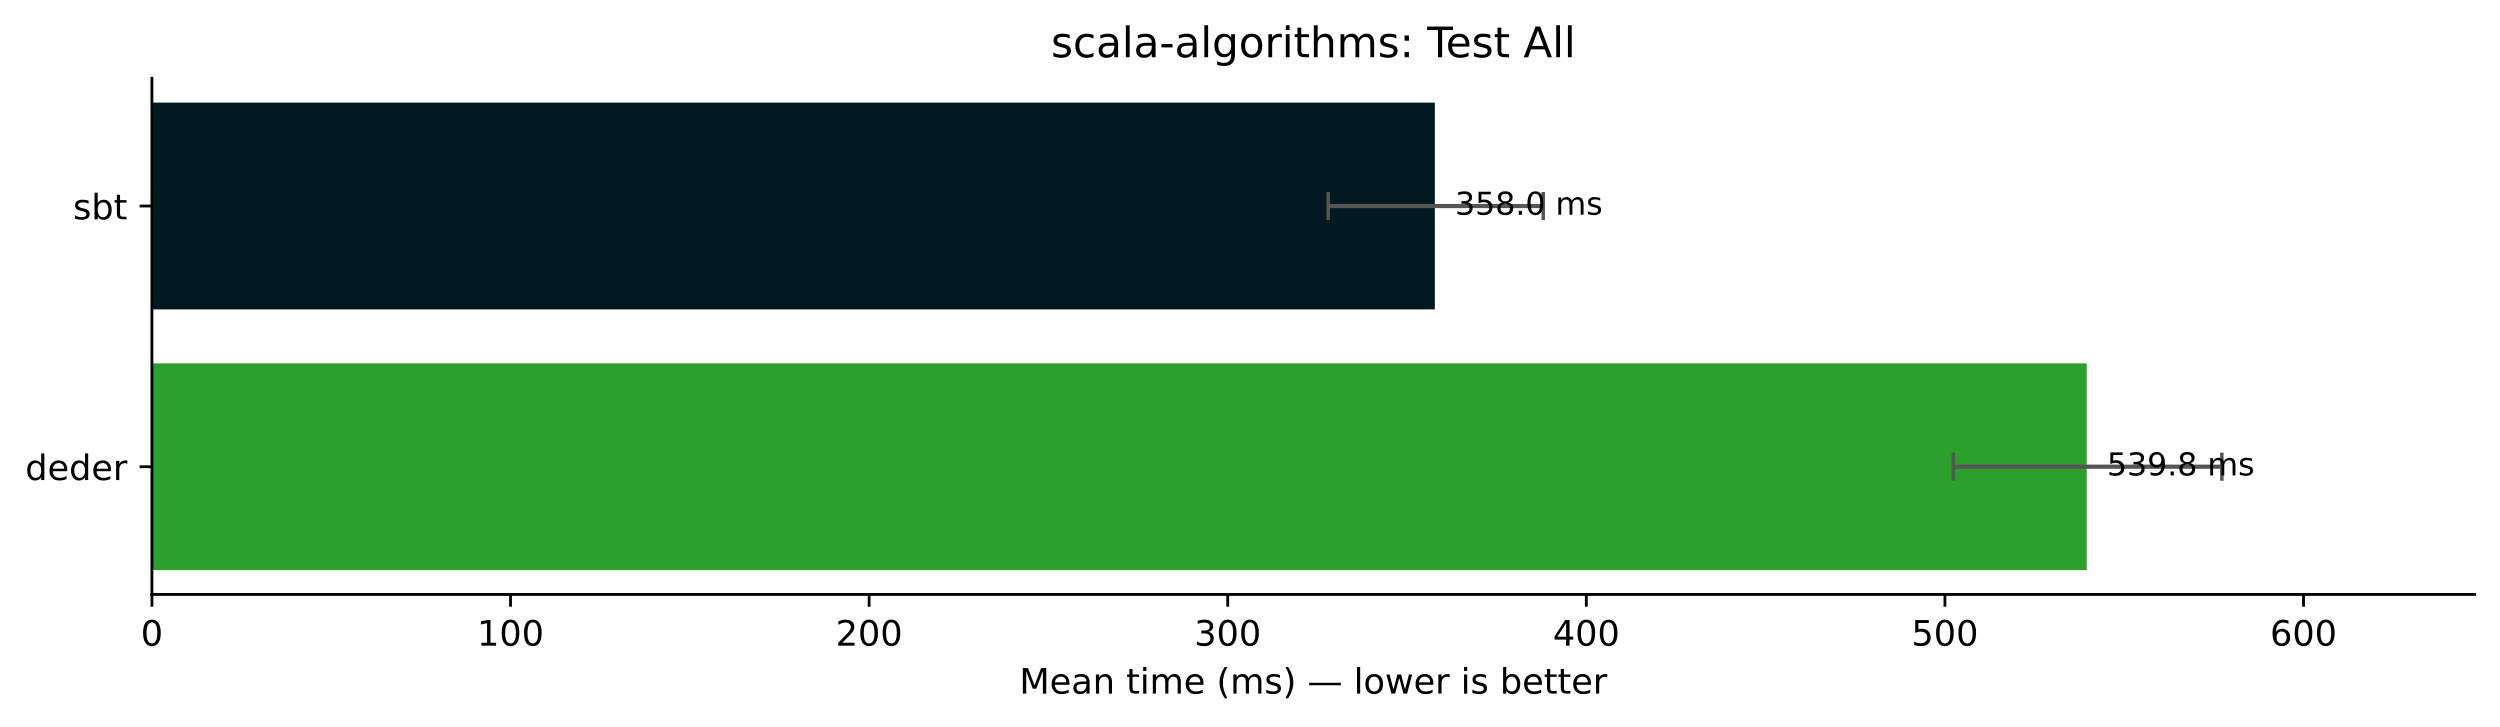
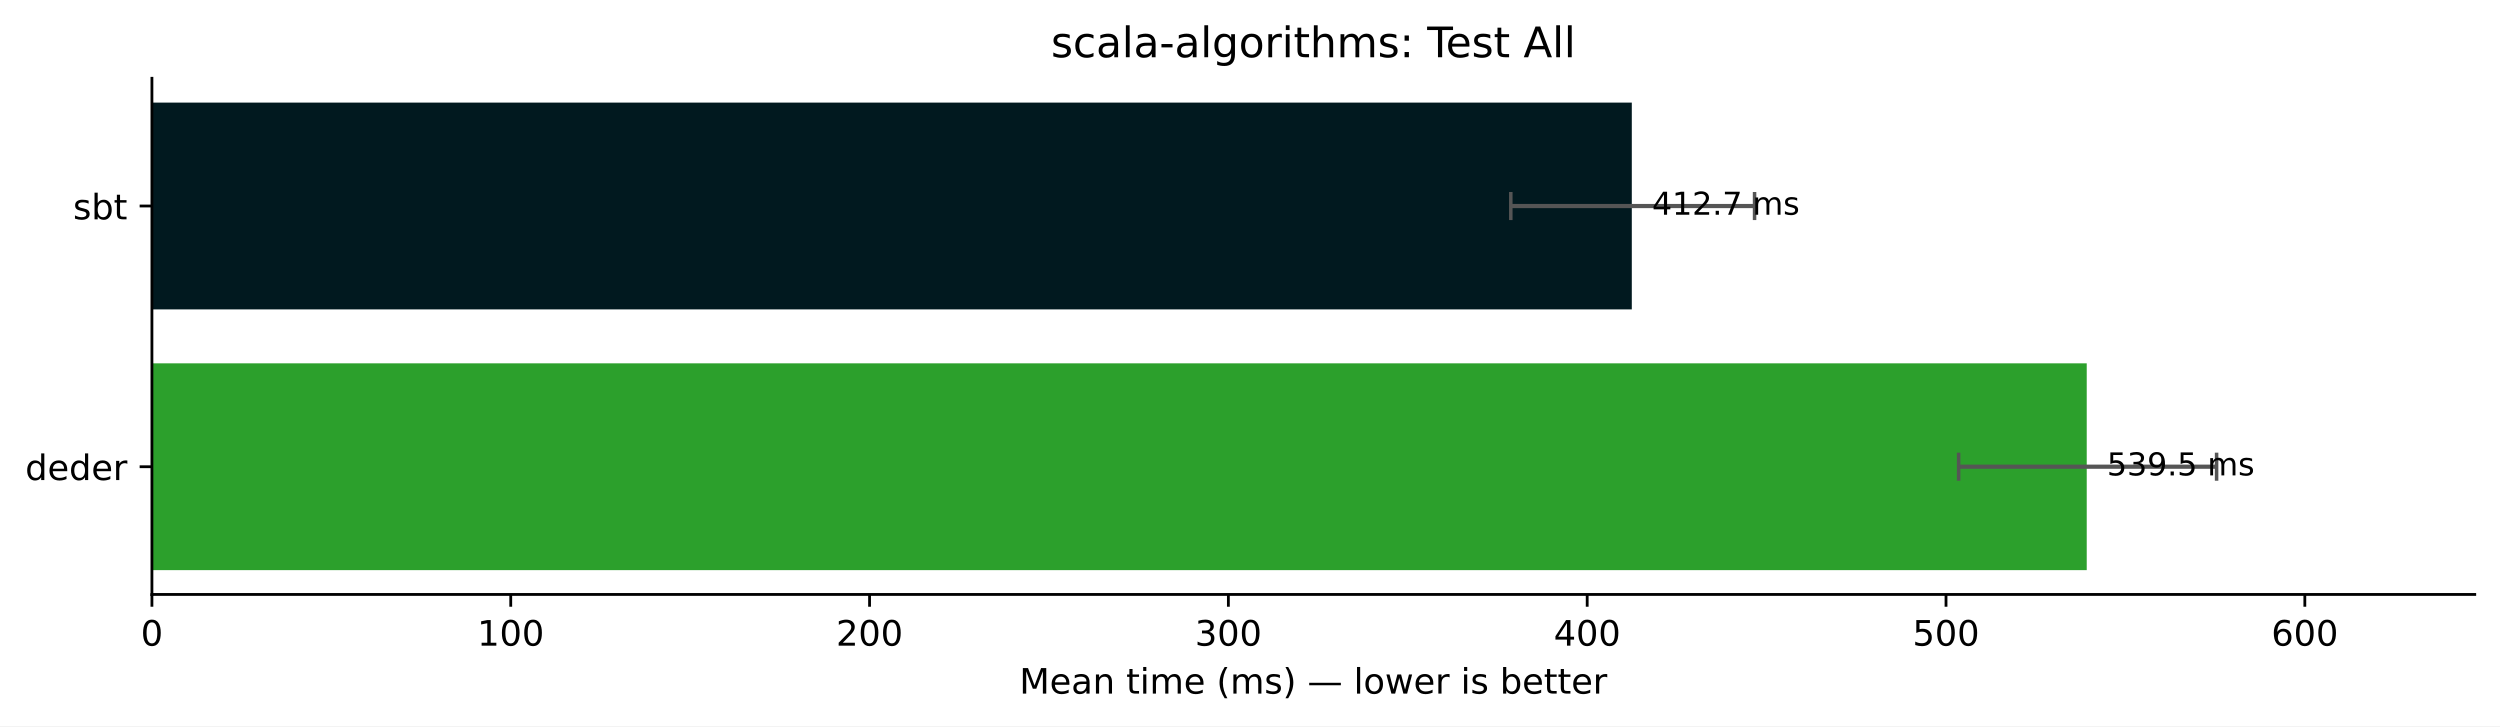
<svg xmlns="http://www.w3.org/2000/svg" xmlns:xlink="http://www.w3.org/1999/xlink" width="712.754pt" height="207.034pt" viewBox="0 0 712.754 207.034" version="1.1">
  <defs>
    <style type="text/css">*{stroke-linejoin: round; stroke-linecap: butt}</style>
  </defs>
  <g id="figure_1">
    <g id="patch_1">
      <path d="M 0 207.034  L 712.754 207.034  L 712.754 0  L 0 0  z " style="fill: #ffffff" />
    </g>
    <g id="axes_1">
      <g id="patch_2">
        <path d="M 43.314 169.478  L 705.554 169.478  L 705.554 22.318  L 43.314 22.318  z " style="fill: #ffffff" />
      </g>
      <g id="patch_3">
-         <path d="M 43.314 162.789  L 595.181 162.789  L 595.181 103.33  L 43.314 103.33  z " clip-path="url(#p3f311ed085)" style="fill: #2ca02c; stroke: #ffffff; stroke-width: 0.5; stroke-linejoin: miter" />
+         <path d="M 43.314 162.789  L 595.181 162.789  L 595.181 103.33  L 43.314 103.33  z " clip-path="url(#p4cced2cca6)" style="fill: #2ca02c; stroke: #ffffff; stroke-width: 0.5; stroke-linejoin: miter" />
      </g>
      <g id="patch_4">
-         <path d="M 43.314 88.466  L 409.324 88.466  L 409.324 29.007  L 43.314 29.007  z " clip-path="url(#p3f311ed085)" style="fill: #01191f; stroke: #ffffff; stroke-width: 0.5; stroke-linejoin: miter" />
+         <path d="M 43.314 88.466  L 465.48 88.466  L 465.48 29.007  L 43.314 29.007  z " clip-path="url(#p4cced2cca6)" style="fill: #01191f; stroke: #ffffff; stroke-width: 0.5; stroke-linejoin: miter" />
      </g>
      <g id="matplotlib.axis_1">
        <g id="xtick_1">
          <g id="line2d_1">
            <defs>
-               <path id="mf635829775" d="M 0 0  L 0 3.5  " style="stroke: #000000; stroke-width: 0.8" />
+               <path id="me166e0105b" d="M 0 0  L 0 3.5  " style="stroke: #000000; stroke-width: 0.8" />
            </defs>
            <g>
-               <use xlink:href="#mf635829775" x="43.314" y="169.478" style="stroke: #000000; stroke-width: 0.8" />
+               <use xlink:href="#me166e0105b" x="43.314" y="169.478" style="stroke: #000000; stroke-width: 0.8" />
            </g>
          </g>
          <g id="text_1">
            <g transform="translate(40.13281 184.0766) scale(0.1 -0.1)">
              <defs>
                <path id="DejaVuSans-30" d="M 2034 4250  Q 1547 4250 1301 3770  Q 1056 3291 1056 2328  Q 1056 1369 1301 889  Q 1547 409 2034 409  Q 2525 409 2770 889  Q 3016 1369 3016 2328  Q 3016 3291 2770 3770  Q 2525 4250 2034 4250  z M 2034 4750  Q 2819 4750 3233 4129  Q 3647 3509 3647 2328  Q 3647 1150 3233 529  Q 2819 -91 2034 -91  Q 1250 -91 836 529  Q 422 1150 422 2328  Q 422 3509 836 4129  Q 1250 4750 2034 4750  z " transform="scale(0.015625)" />
              </defs>
              <use xlink:href="#DejaVuSans-30" />
            </g>
          </g>
        </g>
        <g id="xtick_2">
          <g id="line2d_2">
            <g>
-               <use xlink:href="#mf635829775" x="145.551" y="169.478" style="stroke: #000000; stroke-width: 0.8" />
+               <use xlink:href="#me166e0105b" x="145.613" y="169.478" style="stroke: #000000; stroke-width: 0.8" />
            </g>
          </g>
          <g id="text_2">
-             <g transform="translate(136.0075 184.0766) scale(0.1 -0.1)">
+             <g transform="translate(136.0696 184.0766) scale(0.1 -0.1)">
              <defs>
                <path id="DejaVuSans-31" d="M 794 531  L 1825 531  L 1825 4091  L 703 3866  L 703 4441  L 1819 4666  L 2450 4666  L 2450 531  L 3481 531  L 3481 0  L 794 0  L 794 531  z " transform="scale(0.015625)" />
              </defs>
              <use xlink:href="#DejaVuSans-31" />
              <use xlink:href="#DejaVuSans-30" transform="translate(63.62305 0)" />
              <use xlink:href="#DejaVuSans-30" transform="translate(127.2461 0)" />
            </g>
          </g>
        </g>
        <g id="xtick_3">
          <g id="line2d_3">
            <g>
-               <use xlink:href="#mf635829775" x="247.789" y="169.478" style="stroke: #000000; stroke-width: 0.8" />
+               <use xlink:href="#me166e0105b" x="247.913" y="169.478" style="stroke: #000000; stroke-width: 0.8" />
            </g>
          </g>
          <g id="text_3">
-             <g transform="translate(238.2448 184.0766) scale(0.1 -0.1)">
+             <g transform="translate(238.3689 184.0766) scale(0.1 -0.1)">
              <defs>
                <path id="DejaVuSans-32" d="M 1228 531  L 3431 531  L 3431 0  L 469 0  L 469 531  Q 828 903 1448 1529  Q 2069 2156 2228 2338  Q 2531 2678 2651 2914  Q 2772 3150 2772 3378  Q 2772 3750 2511 3984  Q 2250 4219 1831 4219  Q 1534 4219 1204 4116  Q 875 4013 500 3803  L 500 4441  Q 881 4594 1212 4672  Q 1544 4750 1819 4750  Q 2544 4750 2975 4387  Q 3406 4025 3406 3419  Q 3406 3131 3298 2873  Q 3191 2616 2906 2266  Q 2828 2175 2409 1742  Q 1991 1309 1228 531  z " transform="scale(0.015625)" />
              </defs>
              <use xlink:href="#DejaVuSans-32" />
              <use xlink:href="#DejaVuSans-30" transform="translate(63.62305 0)" />
              <use xlink:href="#DejaVuSans-30" transform="translate(127.2461 0)" />
            </g>
          </g>
        </g>
        <g id="xtick_4">
          <g id="line2d_4">
            <g>
-               <use xlink:href="#mf635829775" x="350.026" y="169.478" style="stroke: #000000; stroke-width: 0.8" />
+               <use xlink:href="#me166e0105b" x="350.212" y="169.478" style="stroke: #000000; stroke-width: 0.8" />
            </g>
          </g>
          <g id="text_4">
-             <g transform="translate(340.482 184.0766) scale(0.1 -0.1)">
+             <g transform="translate(340.6682 184.0766) scale(0.1 -0.1)">
              <defs>
                <path id="DejaVuSans-33" d="M 2597 2516  Q 3050 2419 3304 2112  Q 3559 1806 3559 1356  Q 3559 666 3084 287  Q 2609 -91 1734 -91  Q 1441 -91 1130 -33  Q 819 25 488 141  L 488 750  Q 750 597 1062 519  Q 1375 441 1716 441  Q 2309 441 2620 675  Q 2931 909 2931 1356  Q 2931 1769 2642 2001  Q 2353 2234 1838 2234  L 1294 2234  L 1294 2753  L 1863 2753  Q 2328 2753 2575 2939  Q 2822 3125 2822 3475  Q 2822 3834 2567 4026  Q 2313 4219 1838 4219  Q 1578 4219 1281 4162  Q 984 4106 628 3988  L 628 4550  Q 988 4650 1302 4700  Q 1616 4750 1894 4750  Q 2613 4750 3031 4423  Q 3450 4097 3450 3541  Q 3450 3153 3228 2886  Q 3006 2619 2597 2516  z " transform="scale(0.015625)" />
              </defs>
              <use xlink:href="#DejaVuSans-33" />
              <use xlink:href="#DejaVuSans-30" transform="translate(63.62305 0)" />
              <use xlink:href="#DejaVuSans-30" transform="translate(127.2461 0)" />
            </g>
          </g>
        </g>
        <g id="xtick_5">
          <g id="line2d_5">
            <g>
-               <use xlink:href="#mf635829775" x="452.263" y="169.478" style="stroke: #000000; stroke-width: 0.8" />
+               <use xlink:href="#me166e0105b" x="452.511" y="169.478" style="stroke: #000000; stroke-width: 0.8" />
            </g>
          </g>
          <g id="text_5">
-             <g transform="translate(442.7192 184.0766) scale(0.1 -0.1)">
+             <g transform="translate(442.9675 184.0766) scale(0.1 -0.1)">
              <defs>
                <path id="DejaVuSans-34" d="M 2419 4116  L 825 1625  L 2419 1625  L 2419 4116  z M 2253 4666  L 3047 4666  L 3047 1625  L 3713 1625  L 3713 1100  L 3047 1100  L 3047 0  L 2419 0  L 2419 1100  L 313 1100  L 313 1709  L 2253 4666  z " transform="scale(0.015625)" />
              </defs>
              <use xlink:href="#DejaVuSans-34" />
              <use xlink:href="#DejaVuSans-30" transform="translate(63.62305 0)" />
              <use xlink:href="#DejaVuSans-30" transform="translate(127.2461 0)" />
            </g>
          </g>
        </g>
        <g id="xtick_6">
          <g id="line2d_6">
            <g>
-               <use xlink:href="#mf635829775" x="554.5" y="169.478" style="stroke: #000000; stroke-width: 0.8" />
+               <use xlink:href="#me166e0105b" x="554.811" y="169.478" style="stroke: #000000; stroke-width: 0.8" />
            </g>
          </g>
          <g id="text_6">
-             <g transform="translate(544.9564 184.0766) scale(0.1 -0.1)">
+             <g transform="translate(545.2668 184.0766) scale(0.1 -0.1)">
              <defs>
                <path id="DejaVuSans-35" d="M 691 4666  L 3169 4666  L 3169 4134  L 1269 4134  L 1269 2991  Q 1406 3038 1543 3061  Q 1681 3084 1819 3084  Q 2600 3084 3056 2656  Q 3513 2228 3513 1497  Q 3513 744 3044 326  Q 2575 -91 1722 -91  Q 1428 -91 1123 -41  Q 819 9 494 109  L 494 744  Q 775 591 1075 516  Q 1375 441 1709 441  Q 2250 441 2565 725  Q 2881 1009 2881 1497  Q 2881 1984 2565 2268  Q 2250 2553 1709 2553  Q 1456 2553 1204 2497  Q 953 2441 691 2322  L 691 4666  z " transform="scale(0.015625)" />
              </defs>
              <use xlink:href="#DejaVuSans-35" />
              <use xlink:href="#DejaVuSans-30" transform="translate(63.62305 0)" />
              <use xlink:href="#DejaVuSans-30" transform="translate(127.2461 0)" />
            </g>
          </g>
        </g>
        <g id="xtick_7">
          <g id="line2d_7">
            <g>
-               <use xlink:href="#mf635829775" x="656.737" y="169.478" style="stroke: #000000; stroke-width: 0.8" />
+               <use xlink:href="#me166e0105b" x="657.11" y="169.478" style="stroke: #000000; stroke-width: 0.8" />
            </g>
          </g>
          <g id="text_7">
-             <g transform="translate(647.1936 184.0766) scale(0.1 -0.1)">
+             <g transform="translate(647.5661 184.0766) scale(0.1 -0.1)">
              <defs>
                <path id="DejaVuSans-36" d="M 2113 2584  Q 1688 2584 1439 2293  Q 1191 2003 1191 1497  Q 1191 994 1439 701  Q 1688 409 2113 409  Q 2538 409 2786 701  Q 3034 994 3034 1497  Q 3034 2003 2786 2293  Q 2538 2584 2113 2584  z M 3366 4563  L 3366 3988  Q 3128 4100 2886 4159  Q 2644 4219 2406 4219  Q 1781 4219 1451 3797  Q 1122 3375 1075 2522  Q 1259 2794 1537 2939  Q 1816 3084 2150 3084  Q 2853 3084 3261 2657  Q 3669 2231 3669 1497  Q 3669 778 3244 343  Q 2819 -91 2113 -91  Q 1303 -91 875 529  Q 447 1150 447 2328  Q 447 3434 972 4092  Q 1497 4750 2381 4750  Q 2619 4750 2861 4703  Q 3103 4656 3366 4563  z " transform="scale(0.015625)" />
              </defs>
              <use xlink:href="#DejaVuSans-36" />
              <use xlink:href="#DejaVuSans-30" transform="translate(63.62305 0)" />
              <use xlink:href="#DejaVuSans-30" transform="translate(127.2461 0)" />
            </g>
          </g>
        </g>
        <g id="text_8">
          <g transform="translate(290.6372 197.7547) scale(0.1 -0.1)">
            <defs>
              <path id="DejaVuSans-4d" d="M 628 4666  L 1569 4666  L 2759 1491  L 3956 4666  L 4897 4666  L 4897 0  L 4281 0  L 4281 4097  L 3078 897  L 2444 897  L 1241 4097  L 1241 0  L 628 0  L 628 4666  z " transform="scale(0.015625)" />
              <path id="DejaVuSans-65" d="M 3597 1894  L 3597 1613  L 953 1613  Q 991 1019 1311 708  Q 1631 397 2203 397  Q 2534 397 2845 478  Q 3156 559 3463 722  L 3463 178  Q 3153 47 2828 -22  Q 2503 -91 2169 -91  Q 1331 -91 842 396  Q 353 884 353 1716  Q 353 2575 817 3079  Q 1281 3584 2069 3584  Q 2775 3584 3186 3129  Q 3597 2675 3597 1894  z M 3022 2063  Q 3016 2534 2758 2815  Q 2500 3097 2075 3097  Q 1594 3097 1305 2825  Q 1016 2553 972 2059  L 3022 2063  z " transform="scale(0.015625)" />
              <path id="DejaVuSans-61" d="M 2194 1759  Q 1497 1759 1228 1600  Q 959 1441 959 1056  Q 959 750 1161 570  Q 1363 391 1709 391  Q 2188 391 2477 730  Q 2766 1069 2766 1631  L 2766 1759  L 2194 1759  z M 3341 1997  L 3341 0  L 2766 0  L 2766 531  Q 2569 213 2275 61  Q 1981 -91 1556 -91  Q 1019 -91 701 211  Q 384 513 384 1019  Q 384 1609 779 1909  Q 1175 2209 1959 2209  L 2766 2209  L 2766 2266  Q 2766 2663 2505 2880  Q 2244 3097 1772 3097  Q 1472 3097 1187 3025  Q 903 2953 641 2809  L 641 3341  Q 956 3463 1253 3523  Q 1550 3584 1831 3584  Q 2591 3584 2966 3190  Q 3341 2797 3341 1997  z " transform="scale(0.015625)" />
              <path id="DejaVuSans-6e" d="M 3513 2113  L 3513 0  L 2938 0  L 2938 2094  Q 2938 2591 2744 2837  Q 2550 3084 2163 3084  Q 1697 3084 1428 2787  Q 1159 2491 1159 1978  L 1159 0  L 581 0  L 581 3500  L 1159 3500  L 1159 2956  Q 1366 3272 1645 3428  Q 1925 3584 2291 3584  Q 2894 3584 3203 3211  Q 3513 2838 3513 2113  z " transform="scale(0.015625)" />
              <path id="DejaVuSans-20" transform="scale(0.015625)" />
              <path id="DejaVuSans-74" d="M 1172 4494  L 1172 3500  L 2356 3500  L 2356 3053  L 1172 3053  L 1172 1153  Q 1172 725 1289 603  Q 1406 481 1766 481  L 2356 481  L 2356 0  L 1766 0  Q 1100 0 847 248  Q 594 497 594 1153  L 594 3053  L 172 3053  L 172 3500  L 594 3500  L 594 4494  L 1172 4494  z " transform="scale(0.015625)" />
              <path id="DejaVuSans-69" d="M 603 3500  L 1178 3500  L 1178 0  L 603 0  L 603 3500  z M 603 4863  L 1178 4863  L 1178 4134  L 603 4134  L 603 4863  z " transform="scale(0.015625)" />
              <path id="DejaVuSans-6d" d="M 3328 2828  Q 3544 3216 3844 3400  Q 4144 3584 4550 3584  Q 5097 3584 5394 3201  Q 5691 2819 5691 2113  L 5691 0  L 5113 0  L 5113 2094  Q 5113 2597 4934 2840  Q 4756 3084 4391 3084  Q 3944 3084 3684 2787  Q 3425 2491 3425 1978  L 3425 0  L 2847 0  L 2847 2094  Q 2847 2600 2669 2842  Q 2491 3084 2119 3084  Q 1678 3084 1418 2786  Q 1159 2488 1159 1978  L 1159 0  L 581 0  L 581 3500  L 1159 3500  L 1159 2956  Q 1356 3278 1631 3431  Q 1906 3584 2284 3584  Q 2666 3584 2933 3390  Q 3200 3197 3328 2828  z " transform="scale(0.015625)" />
              <path id="DejaVuSans-28" d="M 1984 4856  Q 1566 4138 1362 3434  Q 1159 2731 1159 2009  Q 1159 1288 1364 580  Q 1569 -128 1984 -844  L 1484 -844  Q 1016 -109 783 600  Q 550 1309 550 2009  Q 550 2706 781 3412  Q 1013 4119 1484 4856  L 1984 4856  z " transform="scale(0.015625)" />
              <path id="DejaVuSans-73" d="M 2834 3397  L 2834 2853  Q 2591 2978 2328 3040  Q 2066 3103 1784 3103  Q 1356 3103 1142 2972  Q 928 2841 928 2578  Q 928 2378 1081 2264  Q 1234 2150 1697 2047  L 1894 2003  Q 2506 1872 2764 1633  Q 3022 1394 3022 966  Q 3022 478 2636 193  Q 2250 -91 1575 -91  Q 1294 -91 989 -36  Q 684 19 347 128  L 347 722  Q 666 556 975 473  Q 1284 391 1588 391  Q 1994 391 2212 530  Q 2431 669 2431 922  Q 2431 1156 2273 1281  Q 2116 1406 1581 1522  L 1381 1569  Q 847 1681 609 1914  Q 372 2147 372 2553  Q 372 3047 722 3315  Q 1072 3584 1716 3584  Q 2034 3584 2315 3537  Q 2597 3491 2834 3397  z " transform="scale(0.015625)" />
              <path id="DejaVuSans-29" d="M 513 4856  L 1013 4856  Q 1481 4119 1714 3412  Q 1947 2706 1947 2009  Q 1947 1309 1714 600  Q 1481 -109 1013 -844  L 513 -844  Q 928 -128 1133 580  Q 1338 1288 1338 2009  Q 1338 2731 1133 3434  Q 928 4138 513 4856  z " transform="scale(0.015625)" />
              <path id="DejaVuSans-2014" d="M 313 1978  L 6088 1978  L 6088 1528  L 313 1528  L 313 1978  z " transform="scale(0.015625)" />
              <path id="DejaVuSans-6c" d="M 603 4863  L 1178 4863  L 1178 0  L 603 0  L 603 4863  z " transform="scale(0.015625)" />
              <path id="DejaVuSans-6f" d="M 1959 3097  Q 1497 3097 1228 2736  Q 959 2375 959 1747  Q 959 1119 1226 758  Q 1494 397 1959 397  Q 2419 397 2687 759  Q 2956 1122 2956 1747  Q 2956 2369 2687 2733  Q 2419 3097 1959 3097  z M 1959 3584  Q 2709 3584 3137 3096  Q 3566 2609 3566 1747  Q 3566 888 3137 398  Q 2709 -91 1959 -91  Q 1206 -91 779 398  Q 353 888 353 1747  Q 353 2609 779 3096  Q 1206 3584 1959 3584  z " transform="scale(0.015625)" />
              <path id="DejaVuSans-77" d="M 269 3500  L 844 3500  L 1563 769  L 2278 3500  L 2956 3500  L 3675 769  L 4391 3500  L 4966 3500  L 4050 0  L 3372 0  L 2619 2869  L 1863 0  L 1184 0  L 269 3500  z " transform="scale(0.015625)" />
              <path id="DejaVuSans-72" d="M 2631 2963  Q 2534 3019 2420 3045  Q 2306 3072 2169 3072  Q 1681 3072 1420 2755  Q 1159 2438 1159 1844  L 1159 0  L 581 0  L 581 3500  L 1159 3500  L 1159 2956  Q 1341 3275 1631 3429  Q 1922 3584 2338 3584  Q 2397 3584 2469 3576  Q 2541 3569 2628 3553  L 2631 2963  z " transform="scale(0.015625)" />
              <path id="DejaVuSans-62" d="M 3116 1747  Q 3116 2381 2855 2742  Q 2594 3103 2138 3103  Q 1681 3103 1420 2742  Q 1159 2381 1159 1747  Q 1159 1113 1420 752  Q 1681 391 2138 391  Q 2594 391 2855 752  Q 3116 1113 3116 1747  z M 1159 2969  Q 1341 3281 1617 3432  Q 1894 3584 2278 3584  Q 2916 3584 3314 3078  Q 3713 2572 3713 1747  Q 3713 922 3314 415  Q 2916 -91 2278 -91  Q 1894 -91 1617 61  Q 1341 213 1159 525  L 1159 0  L 581 0  L 581 4863  L 1159 4863  L 1159 2969  z " transform="scale(0.015625)" />
            </defs>
            <use xlink:href="#DejaVuSans-4d" />
            <use xlink:href="#DejaVuSans-65" transform="translate(86.2793 0)" />
            <use xlink:href="#DejaVuSans-61" transform="translate(147.8027 0)" />
            <use xlink:href="#DejaVuSans-6e" transform="translate(209.082 0)" />
            <use xlink:href="#DejaVuSans-20" transform="translate(272.4609 0)" />
            <use xlink:href="#DejaVuSans-74" transform="translate(304.248 0)" />
            <use xlink:href="#DejaVuSans-69" transform="translate(343.457 0)" />
            <use xlink:href="#DejaVuSans-6d" transform="translate(371.2402 0)" />
            <use xlink:href="#DejaVuSans-65" transform="translate(468.6523 0)" />
            <use xlink:href="#DejaVuSans-20" transform="translate(530.1758 0)" />
            <use xlink:href="#DejaVuSans-28" transform="translate(561.9629 0)" />
            <use xlink:href="#DejaVuSans-6d" transform="translate(600.9766 0)" />
            <use xlink:href="#DejaVuSans-73" transform="translate(698.3887 0)" />
            <use xlink:href="#DejaVuSans-29" transform="translate(750.4883 0)" />
            <use xlink:href="#DejaVuSans-20" transform="translate(789.502 0)" />
            <use xlink:href="#DejaVuSans-2014" transform="translate(821.2891 0)" />
            <use xlink:href="#DejaVuSans-20" transform="translate(921.2891 0)" />
            <use xlink:href="#DejaVuSans-6c" transform="translate(953.0762 0)" />
            <use xlink:href="#DejaVuSans-6f" transform="translate(980.8594 0)" />
            <use xlink:href="#DejaVuSans-77" transform="translate(1042.041 0)" />
            <use xlink:href="#DejaVuSans-65" transform="translate(1123.828 0)" />
            <use xlink:href="#DejaVuSans-72" transform="translate(1185.352 0)" />
            <use xlink:href="#DejaVuSans-20" transform="translate(1226.465 0)" />
            <use xlink:href="#DejaVuSans-69" transform="translate(1258.252 0)" />
            <use xlink:href="#DejaVuSans-73" transform="translate(1286.035 0)" />
            <use xlink:href="#DejaVuSans-20" transform="translate(1338.135 0)" />
            <use xlink:href="#DejaVuSans-62" transform="translate(1369.922 0)" />
            <use xlink:href="#DejaVuSans-65" transform="translate(1433.398 0)" />
            <use xlink:href="#DejaVuSans-74" transform="translate(1494.922 0)" />
            <use xlink:href="#DejaVuSans-74" transform="translate(1534.131 0)" />
            <use xlink:href="#DejaVuSans-65" transform="translate(1573.34 0)" />
            <use xlink:href="#DejaVuSans-72" transform="translate(1634.863 0)" />
          </g>
        </g>
      </g>
      <g id="matplotlib.axis_2">
        <g id="ytick_1">
          <g id="line2d_8">
            <defs>
-               <path id="m2776bacdde" d="M 0 0  L -3.5 0  " style="stroke: #000000; stroke-width: 0.8" />
+               <path id="mcc77e100e5" d="M 0 0  L -3.5 0  " style="stroke: #000000; stroke-width: 0.8" />
            </defs>
            <g>
-               <use xlink:href="#m2776bacdde" x="43.314" y="133.06" style="stroke: #000000; stroke-width: 0.8" />
+               <use xlink:href="#mcc77e100e5" x="43.314" y="133.06" style="stroke: #000000; stroke-width: 0.8" />
            </g>
          </g>
          <g id="text_9">
            <g transform="translate(7.2 136.859) scale(0.1 -0.1)">
              <defs>
                <path id="DejaVuSans-64" d="M 2906 2969  L 2906 4863  L 3481 4863  L 3481 0  L 2906 0  L 2906 525  Q 2725 213 2448 61  Q 2172 -91 1784 -91  Q 1150 -91 751 415  Q 353 922 353 1747  Q 353 2572 751 3078  Q 1150 3584 1784 3584  Q 2172 3584 2448 3432  Q 2725 3281 2906 2969  z M 947 1747  Q 947 1113 1208 752  Q 1469 391 1925 391  Q 2381 391 2643 752  Q 2906 1113 2906 1747  Q 2906 2381 2643 2742  Q 2381 3103 1925 3103  Q 1469 3103 1208 2742  Q 947 2381 947 1747  z " transform="scale(0.015625)" />
              </defs>
              <use xlink:href="#DejaVuSans-64" />
              <use xlink:href="#DejaVuSans-65" transform="translate(63.47656 0)" />
              <use xlink:href="#DejaVuSans-64" transform="translate(125 0)" />
              <use xlink:href="#DejaVuSans-65" transform="translate(188.4766 0)" />
              <use xlink:href="#DejaVuSans-72" transform="translate(250 0)" />
            </g>
          </g>
        </g>
        <g id="ytick_2">
          <g id="line2d_9">
            <g>
-               <use xlink:href="#m2776bacdde" x="43.314" y="58.737" style="stroke: #000000; stroke-width: 0.8" />
+               <use xlink:href="#mcc77e100e5" x="43.314" y="58.737" style="stroke: #000000; stroke-width: 0.8" />
            </g>
          </g>
          <g id="text_10">
            <g transform="translate(20.83594 62.53573) scale(0.1 -0.1)">
              <use xlink:href="#DejaVuSans-73" />
              <use xlink:href="#DejaVuSans-62" transform="translate(52.09961 0)" />
              <use xlink:href="#DejaVuSans-74" transform="translate(115.5762 0)" />
            </g>
          </g>
        </g>
      </g>
      <g id="LineCollection_1">
-         <path d="M 556.904 133.06  L 633.457 133.06  " clip-path="url(#p3f311ed085)" style="fill: none; stroke: #555555; stroke-width: 1.2" />
-         <path d="M 378.67 58.737  L 439.979 58.737  " clip-path="url(#p3f311ed085)" style="fill: none; stroke: #555555; stroke-width: 1.2" />
+         <path d="M 558.406 133.06  L 631.955 133.06  " clip-path="url(#p4cced2cca6)" style="fill: none; stroke: #555555; stroke-width: 1.2" />
+         <path d="M 430.731 58.737  L 500.229 58.737  " clip-path="url(#p4cced2cca6)" style="fill: none; stroke: #555555; stroke-width: 1.2" />
      </g>
      <g id="line2d_10">
        <defs>
-           <path id="m9fc3894a9c" d="M 0 4  L 0 -4  " style="stroke: #555555" />
+           <path id="m6976255a45" d="M 0 4  L 0 -4  " style="stroke: #555555" />
        </defs>
-         <g clip-path="url(#p3f311ed085)">
-           <use xlink:href="#m9fc3894a9c" x="556.904" y="133.06" style="fill: #1f77b4; stroke: #555555" />
-           <use xlink:href="#m9fc3894a9c" x="378.67" y="58.737" style="fill: #1f77b4; stroke: #555555" />
+         <g clip-path="url(#p4cced2cca6)">
+           <use xlink:href="#m6976255a45" x="558.406" y="133.06" style="fill: #1f77b4; stroke: #555555" />
+           <use xlink:href="#m6976255a45" x="430.731" y="58.737" style="fill: #1f77b4; stroke: #555555" />
        </g>
      </g>
      <g id="line2d_11">
-         <g clip-path="url(#p3f311ed085)">
-           <use xlink:href="#m9fc3894a9c" x="633.457" y="133.06" style="fill: #1f77b4; stroke: #555555" />
-           <use xlink:href="#m9fc3894a9c" x="439.979" y="58.737" style="fill: #1f77b4; stroke: #555555" />
+         <g clip-path="url(#p4cced2cca6)">
+           <use xlink:href="#m6976255a45" x="631.955" y="133.06" style="fill: #1f77b4; stroke: #555555" />
+           <use xlink:href="#m6976255a45" x="500.229" y="58.737" style="fill: #1f77b4; stroke: #555555" />
        </g>
      </g>
      <g id="patch_5">
        <path d="M 43.314 169.478  L 43.314 22.318  " style="fill: none; stroke: #000000; stroke-width: 0.8; stroke-linejoin: miter; stroke-linecap: square" />
      </g>
      <g id="patch_6">
        <path d="M 43.314 169.478  L 705.554 169.478  " style="fill: none; stroke: #000000; stroke-width: 0.8; stroke-linejoin: miter; stroke-linecap: square" />
      </g>
      <g id="text_11">
        <g transform="translate(600.6994 135.5432) scale(0.09 -0.09)">
          <defs>
            <path id="DejaVuSans-39" d="M 703 97  L 703 672  Q 941 559 1184 500  Q 1428 441 1663 441  Q 2288 441 2617 861  Q 2947 1281 2994 2138  Q 2813 1869 2534 1725  Q 2256 1581 1919 1581  Q 1219 1581 811 2004  Q 403 2428 403 3163  Q 403 3881 828 4315  Q 1253 4750 1959 4750  Q 2769 4750 3195 4129  Q 3622 3509 3622 2328  Q 3622 1225 3098 567  Q 2575 -91 1691 -91  Q 1453 -91 1209 -44  Q 966 3 703 97  z M 1959 2075  Q 2384 2075 2632 2365  Q 2881 2656 2881 3163  Q 2881 3666 2632 3958  Q 2384 4250 1959 4250  Q 1534 4250 1286 3958  Q 1038 3666 1038 3163  Q 1038 2656 1286 2365  Q 1534 2075 1959 2075  z " transform="scale(0.015625)" />
            <path id="DejaVuSans-2e" d="M 684 794  L 1344 794  L 1344 0  L 684 0  L 684 794  z " transform="scale(0.015625)" />
-             <path id="DejaVuSans-38" d="M 2034 2216  Q 1584 2216 1326 1975  Q 1069 1734 1069 1313  Q 1069 891 1326 650  Q 1584 409 2034 409  Q 2484 409 2743 651  Q 3003 894 3003 1313  Q 3003 1734 2745 1975  Q 2488 2216 2034 2216  z M 1403 2484  Q 997 2584 770 2862  Q 544 3141 544 3541  Q 544 4100 942 4425  Q 1341 4750 2034 4750  Q 2731 4750 3128 4425  Q 3525 4100 3525 3541  Q 3525 3141 3298 2862  Q 3072 2584 2669 2484  Q 3125 2378 3379 2068  Q 3634 1759 3634 1313  Q 3634 634 3220 271  Q 2806 -91 2034 -91  Q 1263 -91 848 271  Q 434 634 434 1313  Q 434 1759 690 2068  Q 947 2378 1403 2484  z M 1172 3481  Q 1172 3119 1398 2916  Q 1625 2713 2034 2713  Q 2441 2713 2670 2916  Q 2900 3119 2900 3481  Q 2900 3844 2670 4047  Q 2441 4250 2034 4250  Q 1625 4250 1398 4047  Q 1172 3844 1172 3481  z " transform="scale(0.015625)" />
          </defs>
          <use xlink:href="#DejaVuSans-35" />
          <use xlink:href="#DejaVuSans-33" transform="translate(63.62305 0)" />
          <use xlink:href="#DejaVuSans-39" transform="translate(127.2461 0)" />
          <use xlink:href="#DejaVuSans-2e" transform="translate(190.8691 0)" />
-           <use xlink:href="#DejaVuSans-38" transform="translate(222.6562 0)" />
+           <use xlink:href="#DejaVuSans-35" transform="translate(222.6562 0)" />
          <use xlink:href="#DejaVuSans-20" transform="translate(286.2793 0)" />
          <use xlink:href="#DejaVuSans-6d" transform="translate(318.0664 0)" />
          <use xlink:href="#DejaVuSans-73" transform="translate(415.4785 0)" />
        </g>
      </g>
      <g id="text_12">
-         <g transform="translate(414.8431 61.21995) scale(0.09 -0.09)">
-           <use xlink:href="#DejaVuSans-33" />
-           <use xlink:href="#DejaVuSans-35" transform="translate(63.62305 0)" />
-           <use xlink:href="#DejaVuSans-38" transform="translate(127.2461 0)" />
+         <g transform="translate(470.9986 61.21995) scale(0.09 -0.09)">
+           <defs>
+             <path id="DejaVuSans-37" d="M 525 4666  L 3525 4666  L 3525 4397  L 1831 0  L 1172 0  L 2766 4134  L 525 4134  L 525 4666  z " transform="scale(0.015625)" />
+           </defs>
+           <use xlink:href="#DejaVuSans-34" />
+           <use xlink:href="#DejaVuSans-31" transform="translate(63.62305 0)" />
+           <use xlink:href="#DejaVuSans-32" transform="translate(127.2461 0)" />
          <use xlink:href="#DejaVuSans-2e" transform="translate(190.8691 0)" />
-           <use xlink:href="#DejaVuSans-30" transform="translate(222.6562 0)" />
+           <use xlink:href="#DejaVuSans-37" transform="translate(222.6562 0)" />
          <use xlink:href="#DejaVuSans-20" transform="translate(286.2793 0)" />
          <use xlink:href="#DejaVuSans-6d" transform="translate(318.0664 0)" />
          <use xlink:href="#DejaVuSans-73" transform="translate(415.4785 0)" />
        </g>
      </g>
      <g id="text_13">
        <g transform="translate(299.6544 16.31812) scale(0.12 -0.12)">
          <defs>
            <path id="DejaVuSans-63" d="M 3122 3366  L 3122 2828  Q 2878 2963 2633 3030  Q 2388 3097 2138 3097  Q 1578 3097 1268 2742  Q 959 2388 959 1747  Q 959 1106 1268 751  Q 1578 397 2138 397  Q 2388 397 2633 464  Q 2878 531 3122 666  L 3122 134  Q 2881 22 2623 -34  Q 2366 -91 2075 -91  Q 1284 -91 818 406  Q 353 903 353 1747  Q 353 2603 823 3093  Q 1294 3584 2113 3584  Q 2378 3584 2631 3529  Q 2884 3475 3122 3366  z " transform="scale(0.015625)" />
            <path id="DejaVuSans-2d" d="M 313 2009  L 1997 2009  L 1997 1497  L 313 1497  L 313 2009  z " transform="scale(0.015625)" />
            <path id="DejaVuSans-67" d="M 2906 1791  Q 2906 2416 2648 2759  Q 2391 3103 1925 3103  Q 1463 3103 1205 2759  Q 947 2416 947 1791  Q 947 1169 1205 825  Q 1463 481 1925 481  Q 2391 481 2648 825  Q 2906 1169 2906 1791  z M 3481 434  Q 3481 -459 3084 -895  Q 2688 -1331 1869 -1331  Q 1566 -1331 1297 -1286  Q 1028 -1241 775 -1147  L 775 -588  Q 1028 -725 1275 -790  Q 1522 -856 1778 -856  Q 2344 -856 2625 -561  Q 2906 -266 2906 331  L 2906 616  Q 2728 306 2450 153  Q 2172 0 1784 0  Q 1141 0 747 490  Q 353 981 353 1791  Q 353 2603 747 3093  Q 1141 3584 1784 3584  Q 2172 3584 2450 3431  Q 2728 3278 2906 2969  L 2906 3500  L 3481 3500  L 3481 434  z " transform="scale(0.015625)" />
            <path id="DejaVuSans-68" d="M 3513 2113  L 3513 0  L 2938 0  L 2938 2094  Q 2938 2591 2744 2837  Q 2550 3084 2163 3084  Q 1697 3084 1428 2787  Q 1159 2491 1159 1978  L 1159 0  L 581 0  L 581 4863  L 1159 4863  L 1159 2956  Q 1366 3272 1645 3428  Q 1925 3584 2291 3584  Q 2894 3584 3203 3211  Q 3513 2838 3513 2113  z " transform="scale(0.015625)" />
            <path id="DejaVuSans-3a" d="M 750 794  L 1409 794  L 1409 0  L 750 0  L 750 794  z M 750 3309  L 1409 3309  L 1409 2516  L 750 2516  L 750 3309  z " transform="scale(0.015625)" />
            <path id="DejaVuSans-54" d="M -19 4666  L 3928 4666  L 3928 4134  L 2272 4134  L 2272 0  L 1638 0  L 1638 4134  L -19 4134  L -19 4666  z " transform="scale(0.015625)" />
            <path id="DejaVuSans-41" d="M 2188 4044  L 1331 1722  L 3047 1722  L 2188 4044  z M 1831 4666  L 2547 4666  L 4325 0  L 3669 0  L 3244 1197  L 1141 1197  L 716 0  L 50 0  L 1831 4666  z " transform="scale(0.015625)" />
          </defs>
          <use xlink:href="#DejaVuSans-73" />
          <use xlink:href="#DejaVuSans-63" transform="translate(52.09961 0)" />
          <use xlink:href="#DejaVuSans-61" transform="translate(107.0801 0)" />
          <use xlink:href="#DejaVuSans-6c" transform="translate(168.3594 0)" />
          <use xlink:href="#DejaVuSans-61" transform="translate(196.1426 0)" />
          <use xlink:href="#DejaVuSans-2d" transform="translate(257.4219 0)" />
          <use xlink:href="#DejaVuSans-61" transform="translate(293.5059 0)" />
          <use xlink:href="#DejaVuSans-6c" transform="translate(354.7852 0)" />
          <use xlink:href="#DejaVuSans-67" transform="translate(382.5684 0)" />
          <use xlink:href="#DejaVuSans-6f" transform="translate(446.0449 0)" />
          <use xlink:href="#DejaVuSans-72" transform="translate(507.2266 0)" />
          <use xlink:href="#DejaVuSans-69" transform="translate(548.3398 0)" />
          <use xlink:href="#DejaVuSans-74" transform="translate(576.123 0)" />
          <use xlink:href="#DejaVuSans-68" transform="translate(615.332 0)" />
          <use xlink:href="#DejaVuSans-6d" transform="translate(678.7109 0)" />
          <use xlink:href="#DejaVuSans-73" transform="translate(776.123 0)" />
          <use xlink:href="#DejaVuSans-3a" transform="translate(828.2227 0)" />
          <use xlink:href="#DejaVuSans-20" transform="translate(861.9141 0)" />
          <use xlink:href="#DejaVuSans-54" transform="translate(893.7012 0)" />
          <use xlink:href="#DejaVuSans-65" transform="translate(937.7852 0)" />
          <use xlink:href="#DejaVuSans-73" transform="translate(999.3086 0)" />
          <use xlink:href="#DejaVuSans-74" transform="translate(1051.408 0)" />
          <use xlink:href="#DejaVuSans-20" transform="translate(1090.617 0)" />
          <use xlink:href="#DejaVuSans-41" transform="translate(1122.404 0)" />
          <use xlink:href="#DejaVuSans-6c" transform="translate(1190.812 0)" />
          <use xlink:href="#DejaVuSans-6c" transform="translate(1218.596 0)" />
        </g>
      </g>
    </g>
  </g>
  <defs>
-     <clipPath id="p3f311ed085">
+     <clipPath id="p4cced2cca6">
      <rect x="43.314" y="22.318" width="662.24" height="147.16" />
    </clipPath>
  </defs>
</svg>
